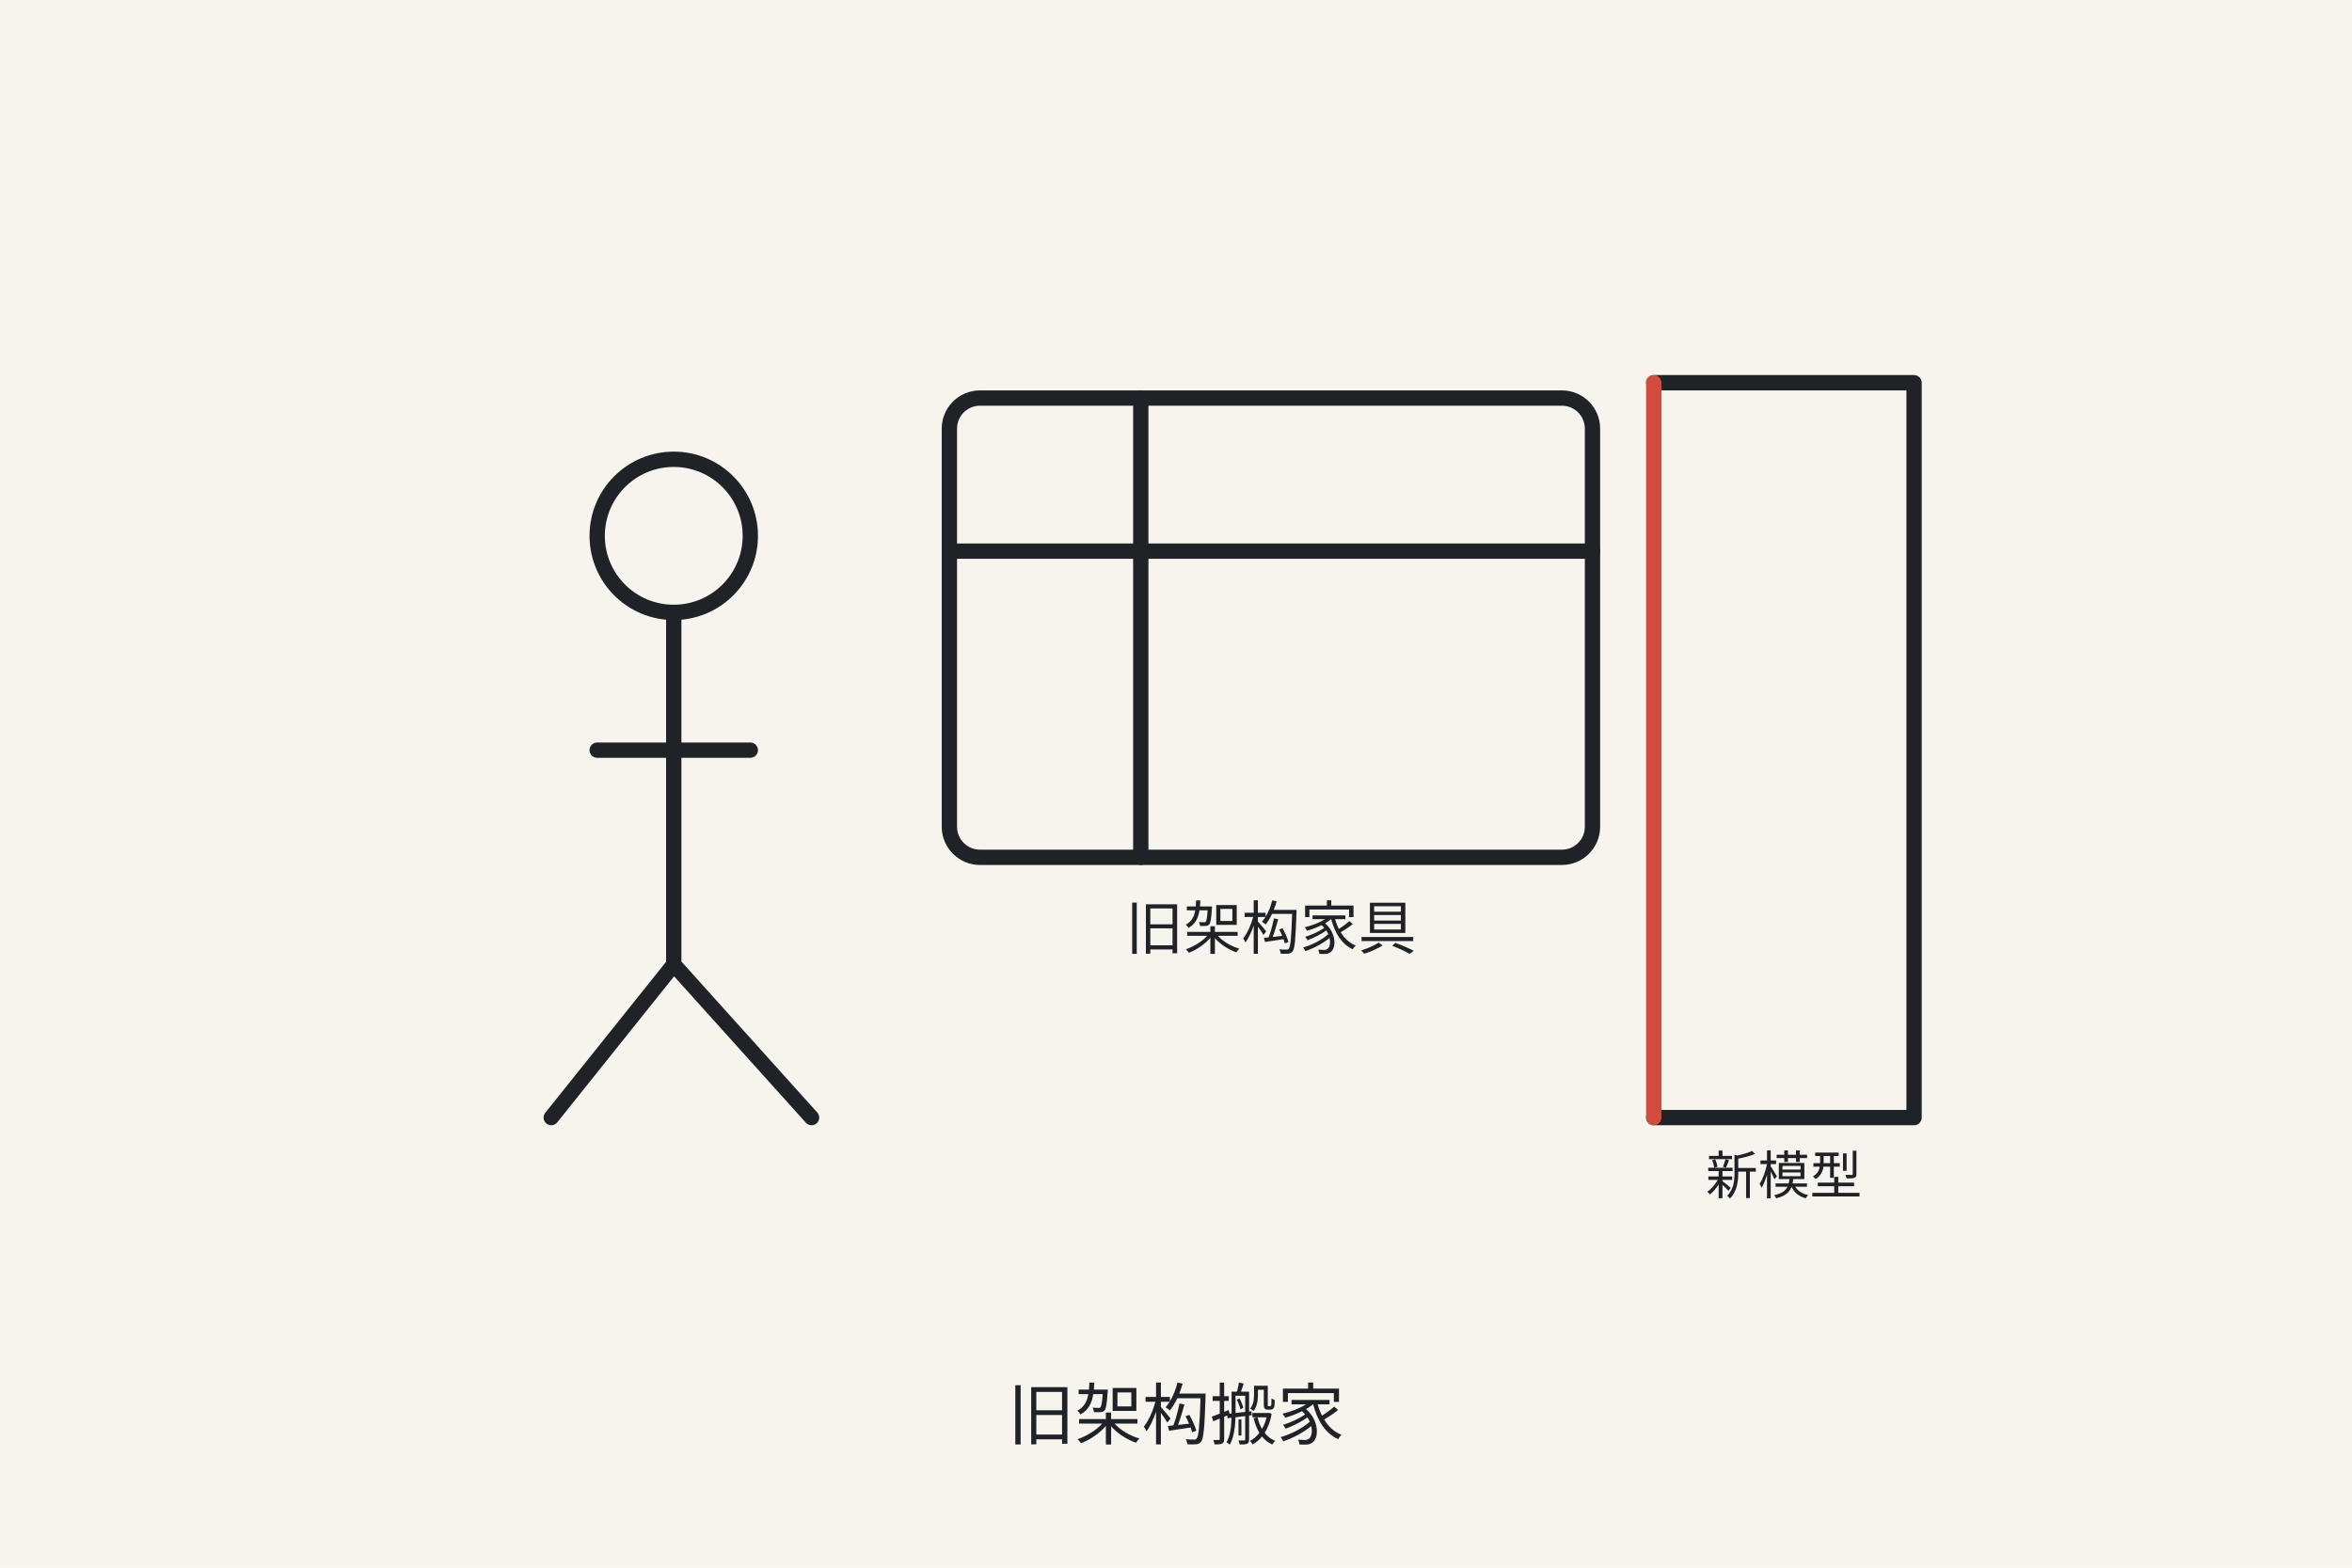
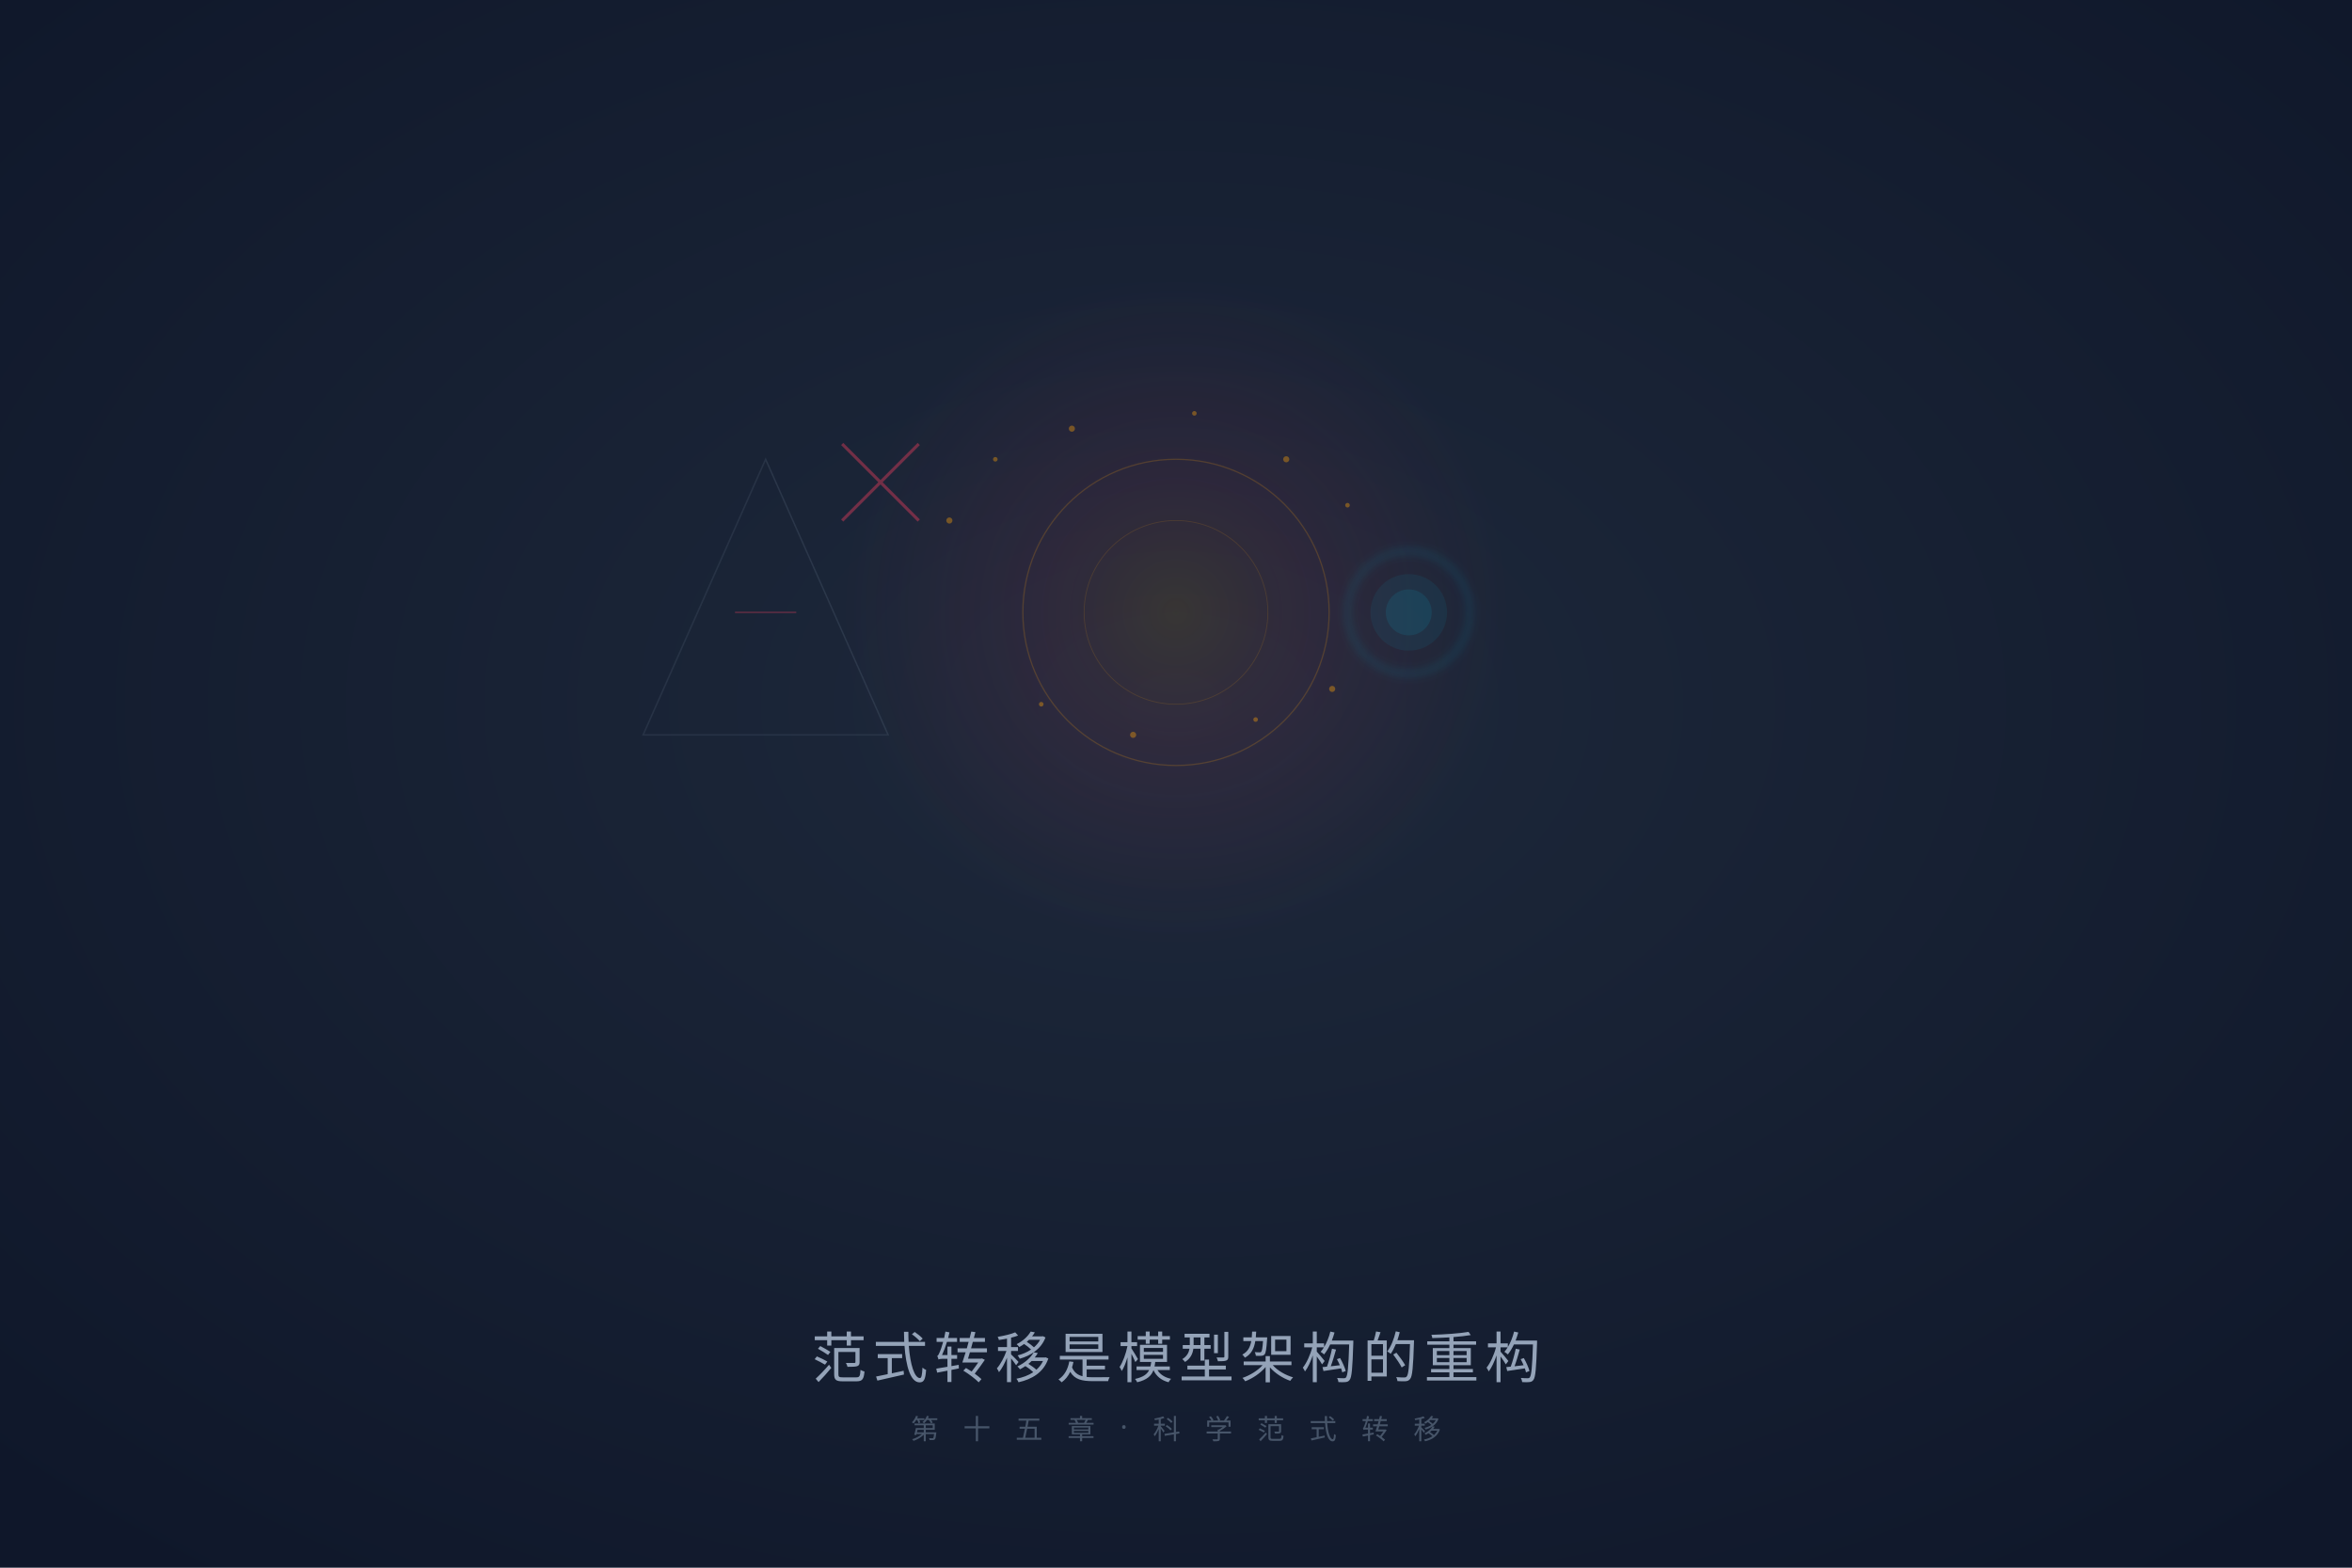
- <svg xmlns="http://www.w3.org/2000/svg" width="1536" height="1024" viewBox="0 0 1536 1024" role="img" aria-label="旧架构搬家">
-   <rect width="1536" height="1024" fill="#f7f3ed" />
-   <g fill="none" stroke="#1f2328" stroke-width="10" stroke-linecap="round" stroke-linejoin="round">
-     <circle cx="440" cy="350" r="50" />
-     <path d="M440 400v230M390 490h100M440 630l-80 100M440 630l90 100" />
-     <rect x="620" y="260" width="420" height="300" rx="20" />
-     <path d="M620 360h420M745 260v300" />
-     <path d="M1080 250h170v480h-170" />
-     <path d="M1080 250v480" stroke="#d14b3f" />
-     <text x="830" y="620" text-anchor="middle" font-family="Arial, 'Microsoft YaHei', sans-serif" font-size="38" fill="#1f2328" stroke="none">旧架构家具</text>
-     <text x="1165" y="780" text-anchor="middle" font-family="Arial, 'Microsoft YaHei', sans-serif" font-size="34" fill="#1f2328" stroke="none">新模型</text>
+ <svg xmlns="http://www.w3.org/2000/svg" width="1536" height="1024" viewBox="0 0 1536 1024" role="img" aria-label="范式转移是换架构">
+   <defs>
+     <radialGradient id="bg" cx="50%" cy="45%" r="70%">
+       <stop offset="0%" stop-color="#1e293b" />
+       <stop offset="100%" stop-color="#0f172a" />
+     </radialGradient>
+     <radialGradient id="burstGlow" cx="50%" cy="50%" r="50%">
+       <stop offset="0%" stop-color="#f59e0b" stop-opacity="0.12" />
+       <stop offset="40%" stop-color="#f43f5e" stop-opacity="0.08" />
+       <stop offset="100%" stop-color="#f43f5e" stop-opacity="0" />
+     </radialGradient>
+     <filter id="glow">
+       <feGaussianBlur stdDeviation="3" />
+     </filter>
+   </defs>
+   <rect width="1536" height="1024" fill="url(#bg)" />
+   <circle cx="768" cy="400" r="220" fill="url(#burstGlow)" />
+   <path d="M500 300 L580 480 L420 480 Z" fill="none" stroke="#475569" stroke-width="1" opacity="0.3" />
+   <path d="M500 300 L580 480" stroke="#475569" stroke-width="0.5" opacity="0.15" />
+   <line x1="480" y1="400" x2="520" y2="400" stroke="#f43f5e" stroke-width="1" opacity="0.3" />
+   <circle cx="768" cy="400" r="100" fill="none" stroke="#f59e0b" stroke-width="0.8" opacity="0.2" />
+   <circle cx="768" cy="400" r="60" fill="none" stroke="#f59e0b" stroke-width="0.5" opacity="0.15" />
+   <g fill="#f59e0b" opacity="0.4">
+     <circle cx="620" cy="340" r="2" />
+     <circle cx="650" cy="300" r="1.5" />
+     <circle cx="700" cy="280" r="2" />
+     <circle cx="780" cy="270" r="1.5" />
+     <circle cx="840" cy="300" r="2" />
+     <circle cx="880" cy="330" r="1.5" />
+     <circle cx="680" cy="460" r="1.5" />
+     <circle cx="740" cy="480" r="2" />
+     <circle cx="820" cy="470" r="1.5" />
+     <circle cx="870" cy="450" r="2" />
  </g>
-   <text x="768" y="940" text-anchor="middle" font-family="Arial, 'Microsoft YaHei', sans-serif" font-size="44" fill="#1f2328">旧架构搬家</text>
+   <g stroke="#f43f5e" stroke-width="2" opacity="0.4">
+     <line x1="550" y1="290" x2="600" y2="340" />
+     <line x1="600" y1="290" x2="550" y2="340" />
+   </g>
+   <circle cx="920" cy="400" r="40" fill="none" stroke="#06b6d4" stroke-width="1" opacity="0.5" filter="url(#glow)" />
+   <circle cx="920" cy="400" r="25" fill="#06b6d4" opacity="0.08" />
+   <circle cx="920" cy="400" r="15" fill="#06b6d4" opacity="0.12" />
+   <text x="768" y="900" text-anchor="middle" font-family="'Noto Serif SC', 'Songti SC', serif" font-size="36" fill="#94a3b8" letter-spacing="4">范式转移是模型架构的重构</text>
+   <text x="768" y="940" text-anchor="middle" font-family="'Noto Serif SC', 'Songti SC', serif" font-size="18" fill="#475569" letter-spacing="6">第 十 五 章 · 科 学 范 式 转 移</text>
</svg>
